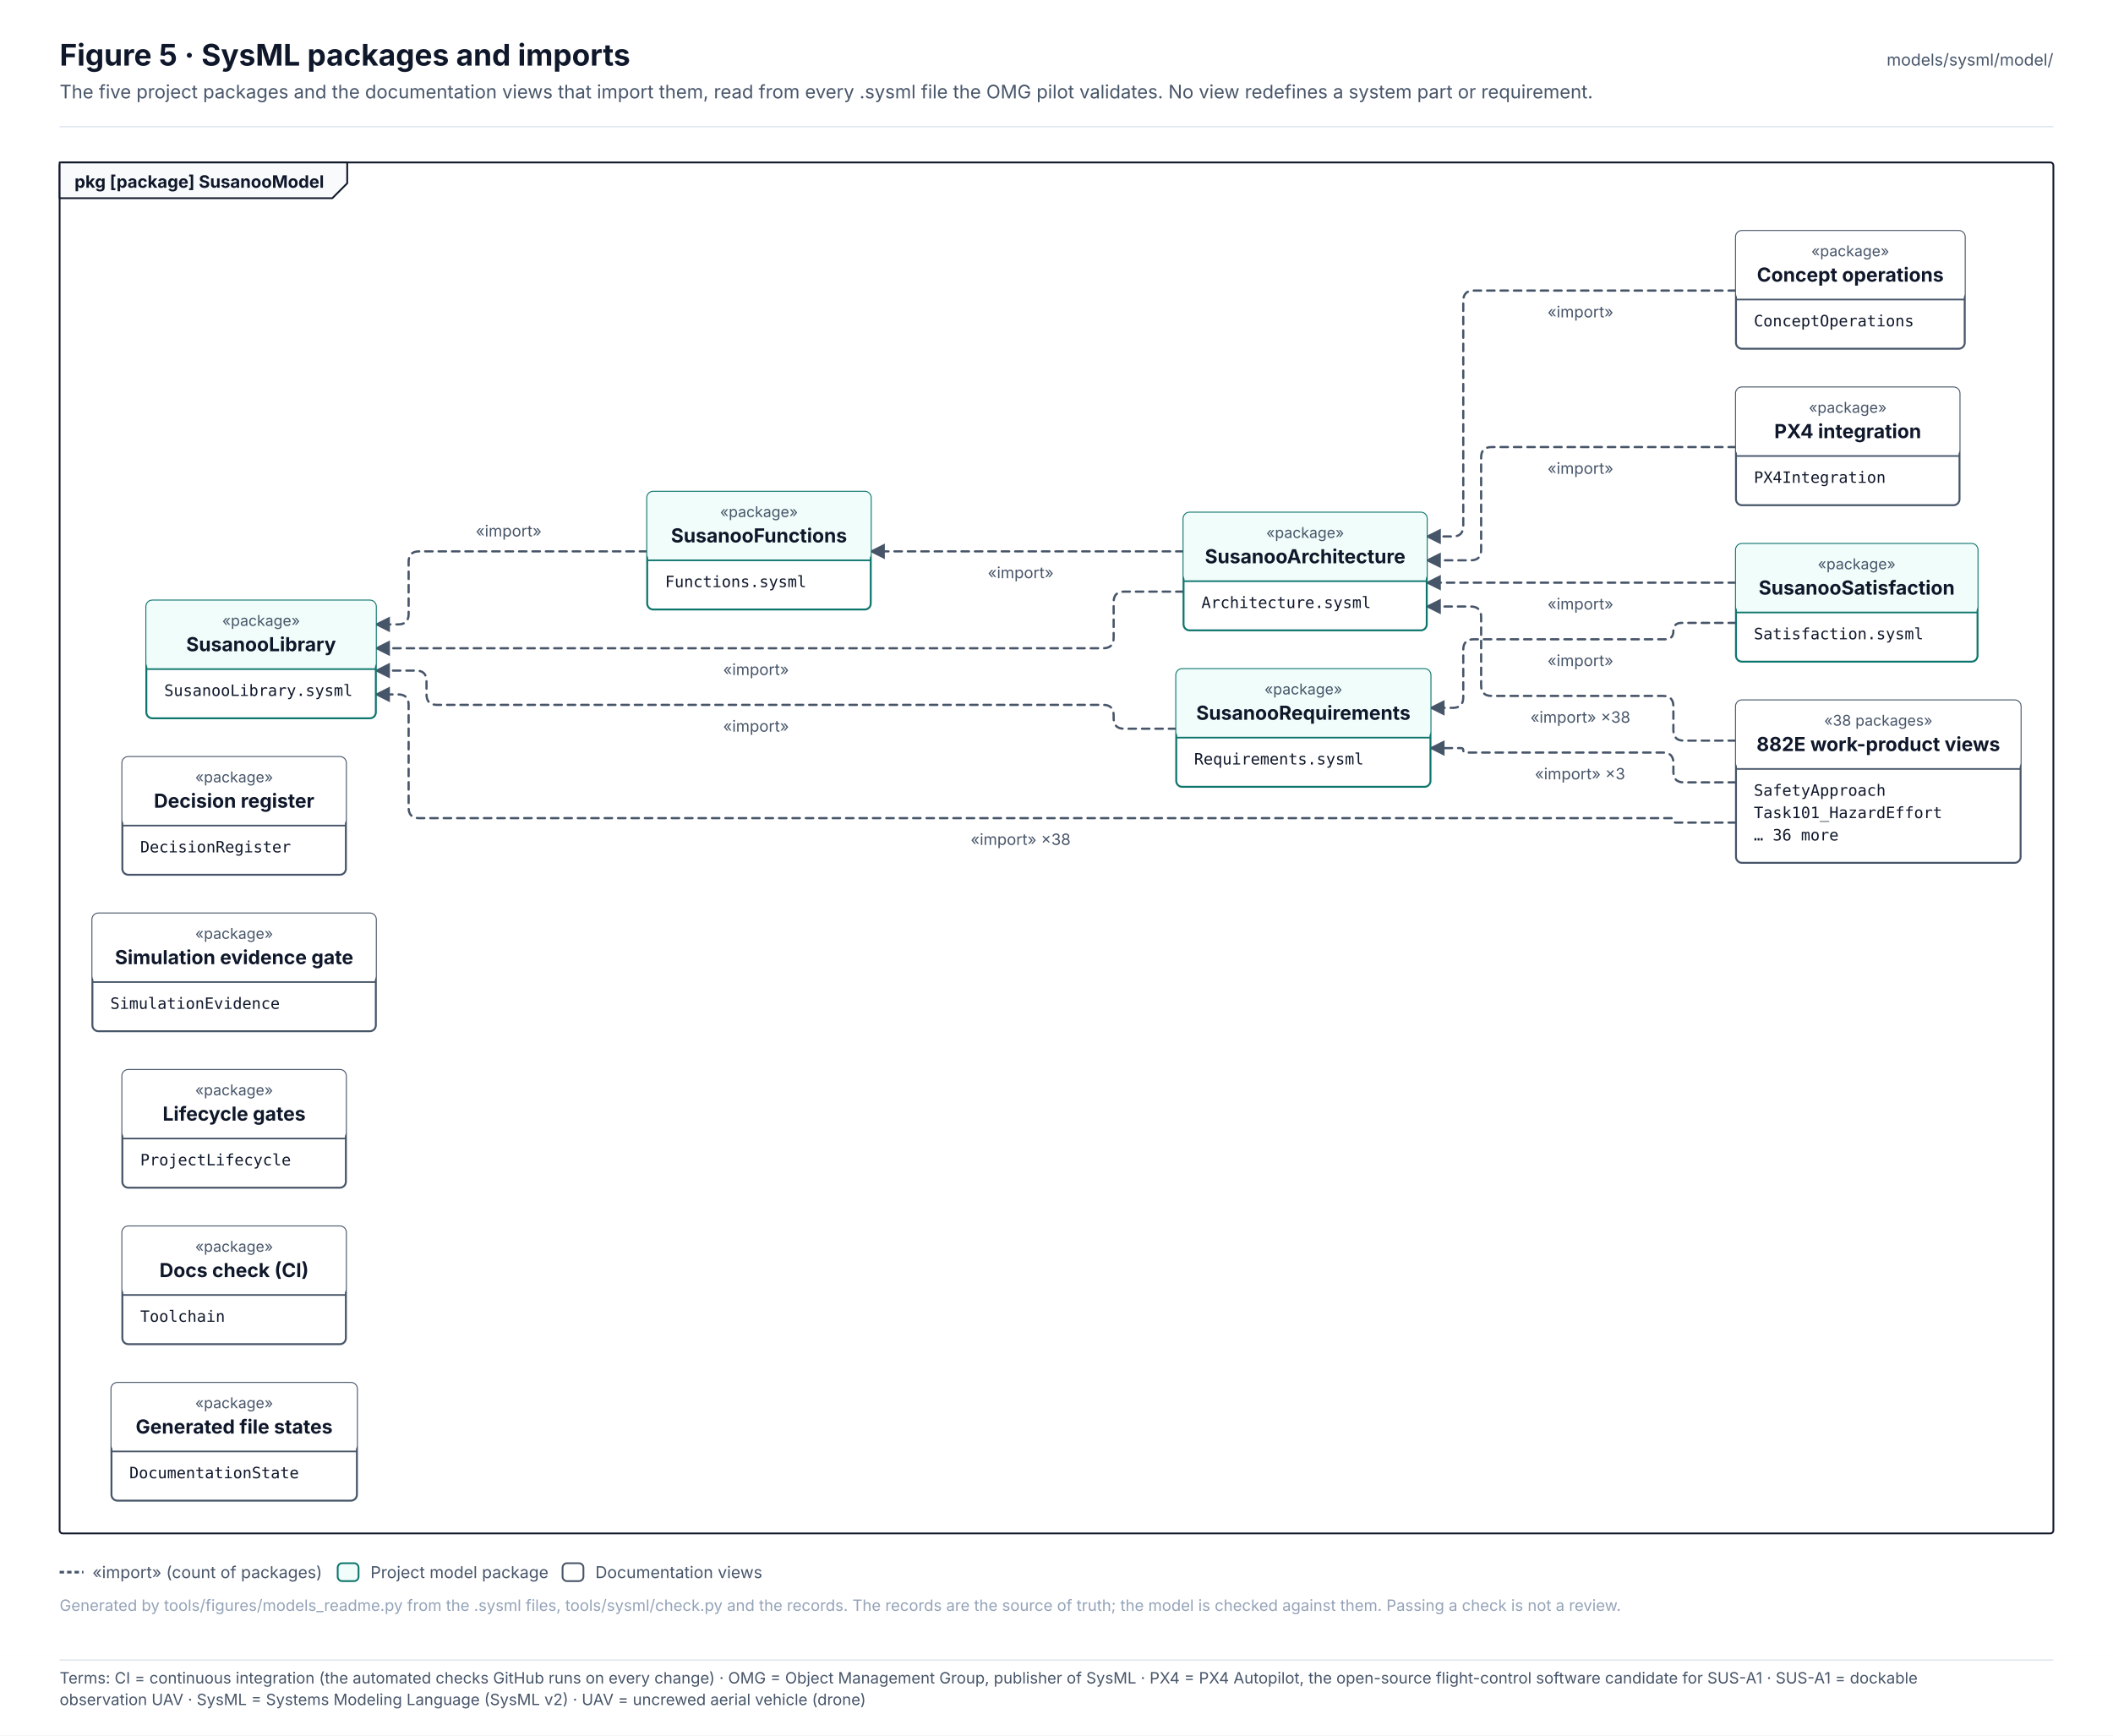
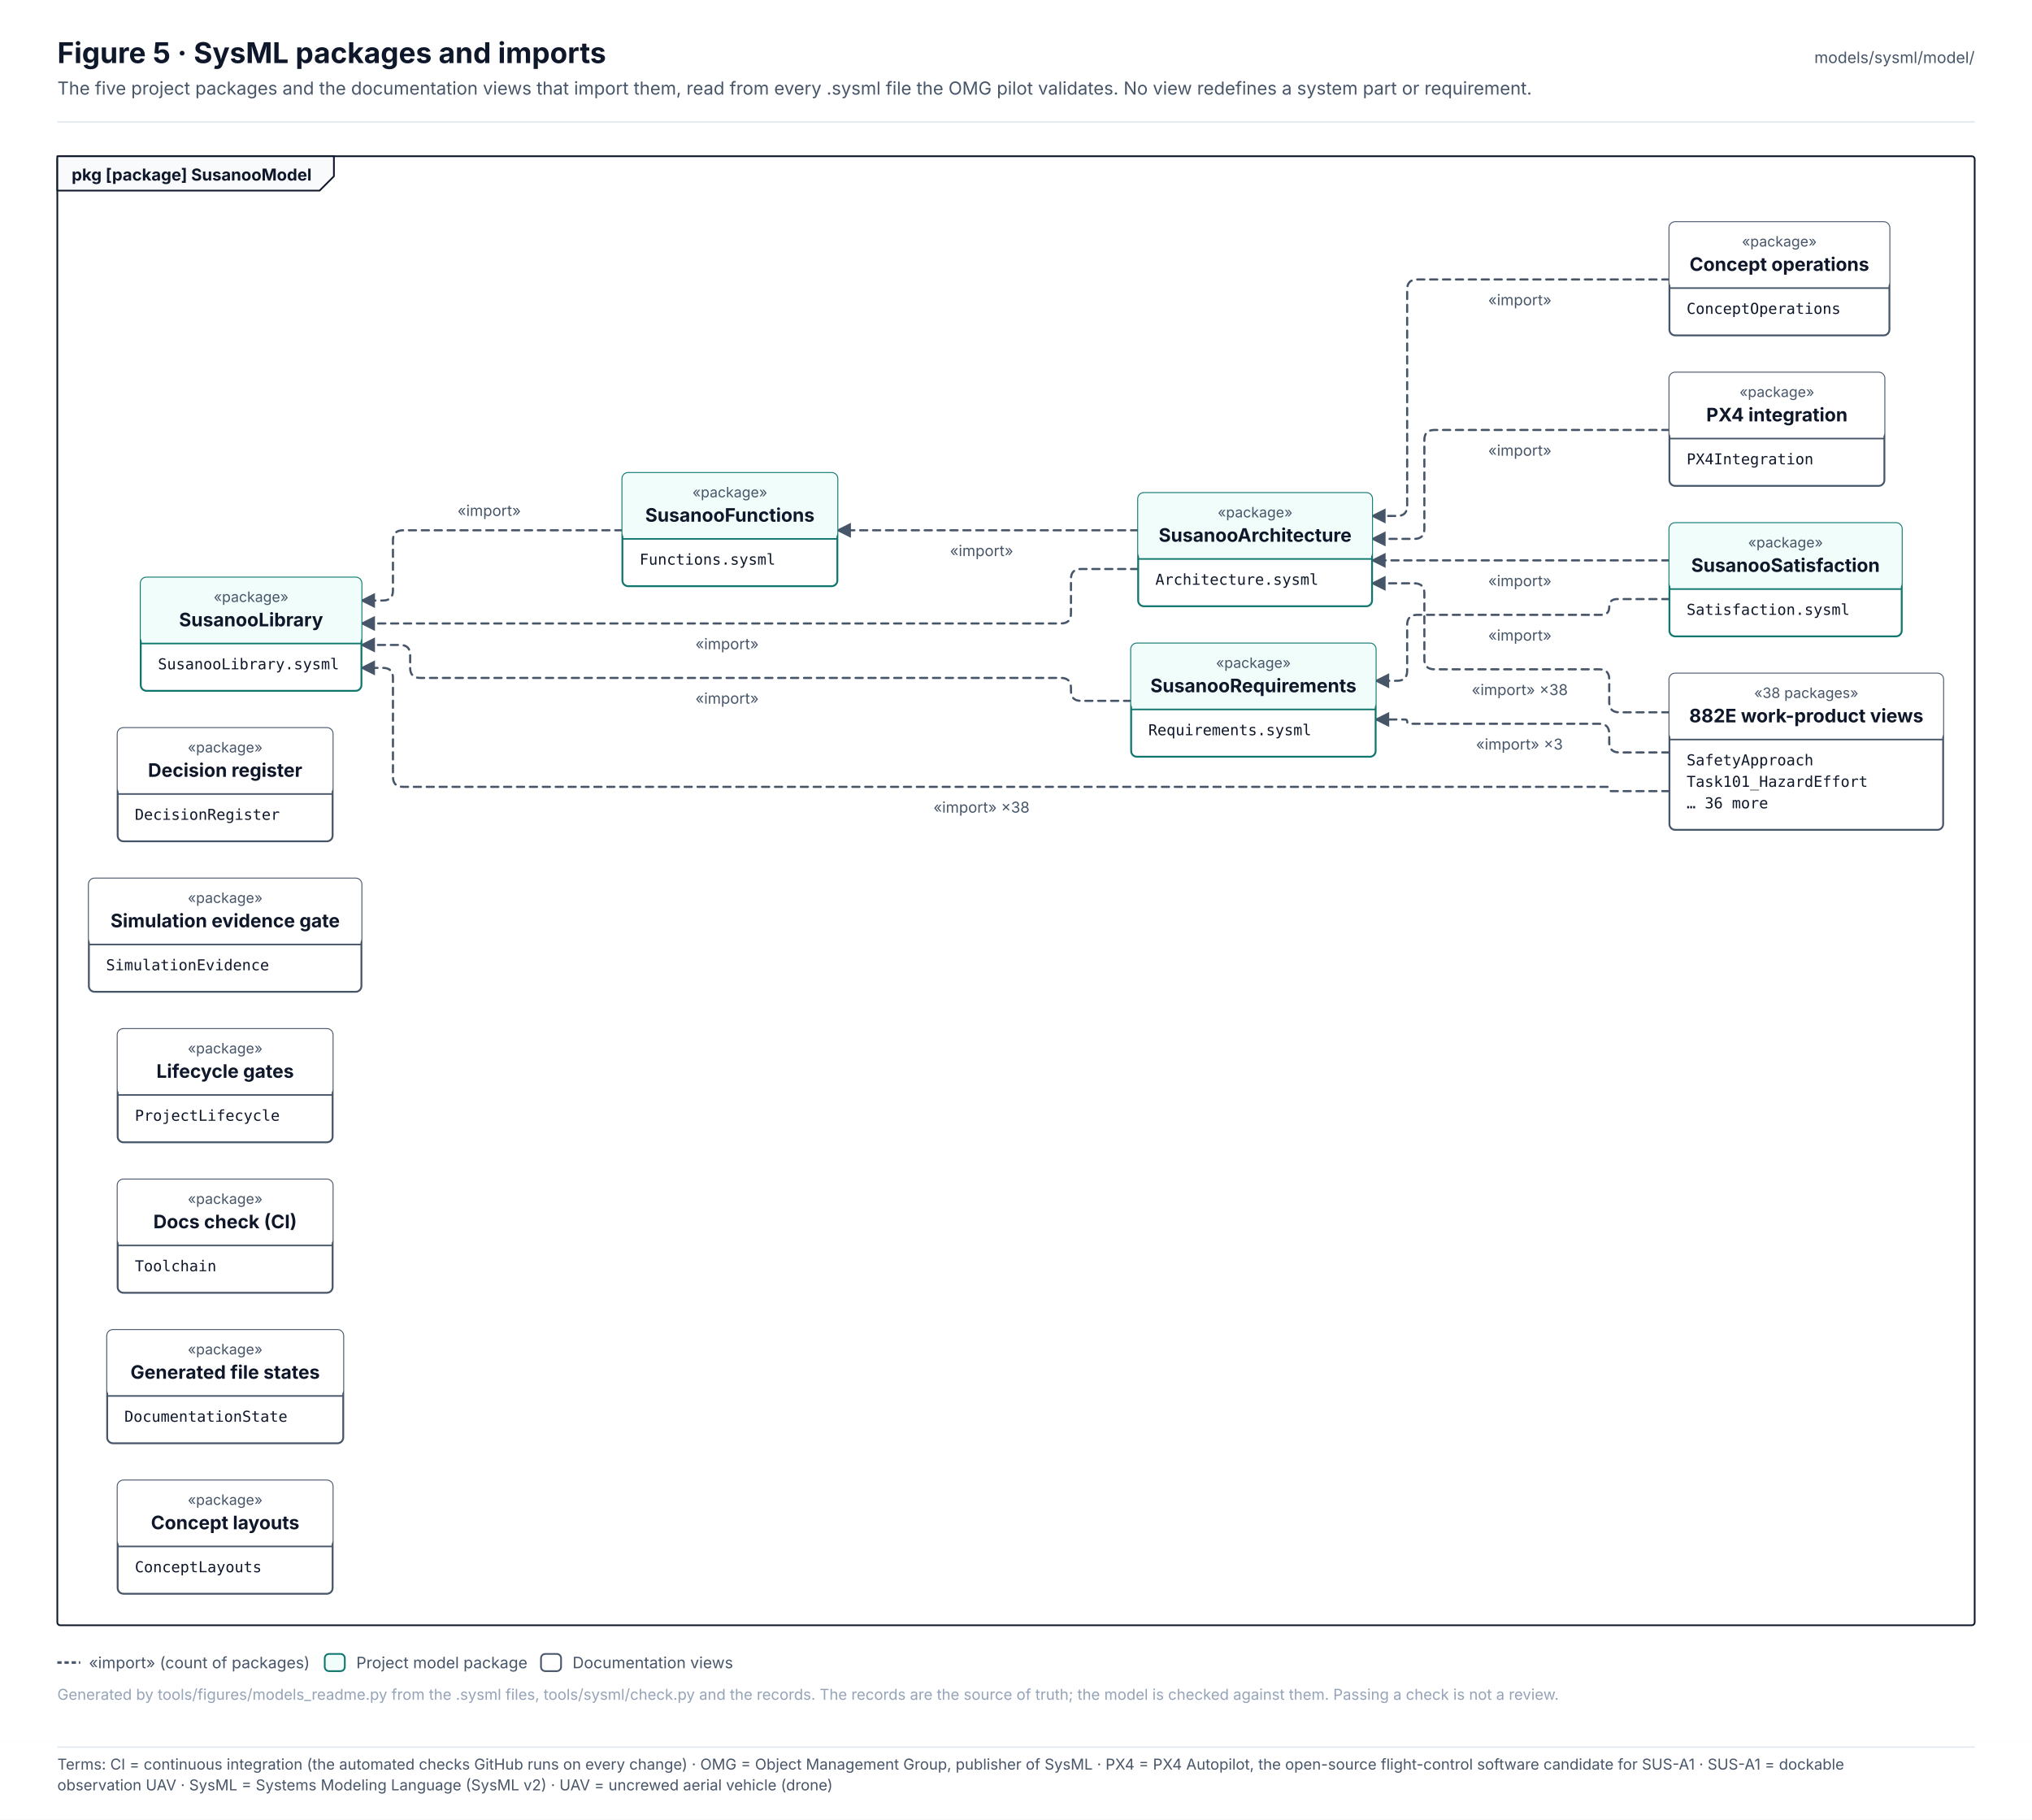
- <svg xmlns="http://www.w3.org/2000/svg" width="1417.9" height="1164.6" viewBox="0 0 1417.9 1164.6" font-family="Inter, 'Segoe UI', Helvetica, Arial, sans-serif" role="img">
+ <svg xmlns="http://www.w3.org/2000/svg" width="1417.9" height="1269.6" viewBox="0 0 1417.9 1269.6" font-family="Inter, 'Segoe UI', Helvetica, Arial, sans-serif" role="img">
  <defs>
    <pattern id="hatch" patternUnits="userSpaceOnUse" width="6" height="6" patternTransform="rotate(45)">
      <rect width="6" height="6" fill="#F1F5F9" />
      <line x1="0" y1="0" x2="0" y2="6" stroke="#E2E8F0" stroke-width="2" />
    </pattern>
    <marker id="arr-ink" viewBox="0 0 10 10" refX="9" refY="5" markerWidth="7" markerHeight="7" orient="auto-start-reverse">
      <path d="M0 0 L10 5 L0 10 z" fill="#475569" />
    </marker>
    <marker id="dia-ink" viewBox="0 0 16 10" refX="15" refY="5" markerWidth="12" markerHeight="8" orient="auto-start-reverse">
      <path d="M1 5 L8 1 L15 5 L8 9 z" fill="#475569" />
    </marker>
    <marker id="tri-ink" viewBox="0 0 12 12" refX="11" refY="6" markerWidth="10" markerHeight="10" orient="auto-start-reverse">
      <path d="M1 1 L11 6 L1 11 z" fill="#FFFFFF" stroke="#475569" stroke-width="1.2" />
    </marker>
    <marker id="arr-system" viewBox="0 0 10 10" refX="9" refY="5" markerWidth="7" markerHeight="7" orient="auto-start-reverse">
      <path d="M0 0 L10 5 L0 10 z" fill="#4F46E5" />
    </marker>
    <marker id="dia-system" viewBox="0 0 16 10" refX="15" refY="5" markerWidth="12" markerHeight="8" orient="auto-start-reverse">
      <path d="M1 5 L8 1 L15 5 L8 9 z" fill="#4F46E5" />
    </marker>
    <marker id="tri-system" viewBox="0 0 12 12" refX="11" refY="6" markerWidth="10" markerHeight="10" orient="auto-start-reverse">
      <path d="M1 1 L11 6 L1 11 z" fill="#FFFFFF" stroke="#4F46E5" stroke-width="1.2" />
    </marker>
    <marker id="arr-software" viewBox="0 0 10 10" refX="9" refY="5" markerWidth="7" markerHeight="7" orient="auto-start-reverse">
      <path d="M0 0 L10 5 L0 10 z" fill="#0F766E" />
    </marker>
    <marker id="dia-software" viewBox="0 0 16 10" refX="15" refY="5" markerWidth="12" markerHeight="8" orient="auto-start-reverse">
      <path d="M1 5 L8 1 L15 5 L8 9 z" fill="#0F766E" />
    </marker>
    <marker id="tri-software" viewBox="0 0 12 12" refX="11" refY="6" markerWidth="10" markerHeight="10" orient="auto-start-reverse">
      <path d="M1 1 L11 6 L1 11 z" fill="#FFFFFF" stroke="#0F766E" stroke-width="1.2" />
    </marker>
    <marker id="arr-safety" viewBox="0 0 10 10" refX="9" refY="5" markerWidth="7" markerHeight="7" orient="auto-start-reverse">
      <path d="M0 0 L10 5 L0 10 z" fill="#C2410C" />
    </marker>
    <marker id="dia-safety" viewBox="0 0 16 10" refX="15" refY="5" markerWidth="12" markerHeight="8" orient="auto-start-reverse">
      <path d="M1 5 L8 1 L15 5 L8 9 z" fill="#C2410C" />
    </marker>
    <marker id="tri-safety" viewBox="0 0 12 12" refX="11" refY="6" markerWidth="10" markerHeight="10" orient="auto-start-reverse">
      <path d="M1 1 L11 6 L1 11 z" fill="#FFFFFF" stroke="#C2410C" stroke-width="1.2" />
    </marker>
    <marker id="arr-interface" viewBox="0 0 10 10" refX="9" refY="5" markerWidth="7" markerHeight="7" orient="auto-start-reverse">
      <path d="M0 0 L10 5 L0 10 z" fill="#7C3AED" />
    </marker>
    <marker id="dia-interface" viewBox="0 0 16 10" refX="15" refY="5" markerWidth="12" markerHeight="8" orient="auto-start-reverse">
      <path d="M1 5 L8 1 L15 5 L8 9 z" fill="#7C3AED" />
    </marker>
    <marker id="tri-interface" viewBox="0 0 12 12" refX="11" refY="6" markerWidth="10" markerHeight="10" orient="auto-start-reverse">
      <path d="M1 1 L11 6 L1 11 z" fill="#FFFFFF" stroke="#7C3AED" stroke-width="1.2" />
    </marker>
    <marker id="arr-external" viewBox="0 0 10 10" refX="9" refY="5" markerWidth="7" markerHeight="7" orient="auto-start-reverse">
      <path d="M0 0 L10 5 L0 10 z" fill="#64748B" />
    </marker>
    <marker id="dia-external" viewBox="0 0 16 10" refX="15" refY="5" markerWidth="12" markerHeight="8" orient="auto-start-reverse">
      <path d="M1 5 L8 1 L15 5 L8 9 z" fill="#64748B" />
    </marker>
    <marker id="tri-external" viewBox="0 0 12 12" refX="11" refY="6" markerWidth="10" markerHeight="10" orient="auto-start-reverse">
      <path d="M1 1 L11 6 L1 11 z" fill="#FFFFFF" stroke="#64748B" stroke-width="1.2" />
    </marker>
    <marker id="arr-work" viewBox="0 0 10 10" refX="9" refY="5" markerWidth="7" markerHeight="7" orient="auto-start-reverse">
      <path d="M0 0 L10 5 L0 10 z" fill="#475569" />
    </marker>
    <marker id="dia-work" viewBox="0 0 16 10" refX="15" refY="5" markerWidth="12" markerHeight="8" orient="auto-start-reverse">
      <path d="M1 5 L8 1 L15 5 L8 9 z" fill="#475569" />
    </marker>
    <marker id="tri-work" viewBox="0 0 12 12" refX="11" refY="6" markerWidth="10" markerHeight="10" orient="auto-start-reverse">
      <path d="M1 1 L11 6 L1 11 z" fill="#FFFFFF" stroke="#475569" stroke-width="1.2" />
    </marker>
    <marker id="arr-muted" viewBox="0 0 10 10" refX="9" refY="5" markerWidth="7" markerHeight="7" orient="auto-start-reverse">
      <path d="M0 0 L10 5 L0 10 z" fill="#94A3B8" />
    </marker>
    <marker id="dia-muted" viewBox="0 0 16 10" refX="15" refY="5" markerWidth="12" markerHeight="8" orient="auto-start-reverse">
      <path d="M1 5 L8 1 L15 5 L8 9 z" fill="#94A3B8" />
    </marker>
    <marker id="tri-muted" viewBox="0 0 12 12" refX="11" refY="6" markerWidth="10" markerHeight="10" orient="auto-start-reverse">
      <path d="M1 1 L11 6 L1 11 z" fill="#FFFFFF" stroke="#94A3B8" stroke-width="1.2" />
    </marker>
    <marker id="arr-current" viewBox="0 0 10 10" refX="9" refY="5" markerWidth="7" markerHeight="7" orient="auto-start-reverse">
      <path d="M0 0 L10 5 L0 10 z" fill="#0F172A" />
    </marker>
    <marker id="dia-current" viewBox="0 0 16 10" refX="15" refY="5" markerWidth="12" markerHeight="8" orient="auto-start-reverse">
      <path d="M1 5 L8 1 L15 5 L8 9 z" fill="#0F172A" />
    </marker>
    <marker id="tri-current" viewBox="0 0 12 12" refX="11" refY="6" markerWidth="10" markerHeight="10" orient="auto-start-reverse">
      <path d="M1 1 L11 6 L1 11 z" fill="#FFFFFF" stroke="#0F172A" stroke-width="1.2" />
    </marker>
    <marker id="arr-ok" viewBox="0 0 10 10" refX="9" refY="5" markerWidth="7" markerHeight="7" orient="auto-start-reverse">
      <path d="M0 0 L10 5 L0 10 z" fill="#2E9E6A" />
    </marker>
    <marker id="dia-ok" viewBox="0 0 16 10" refX="15" refY="5" markerWidth="12" markerHeight="8" orient="auto-start-reverse">
      <path d="M1 5 L8 1 L15 5 L8 9 z" fill="#2E9E6A" />
    </marker>
    <marker id="tri-ok" viewBox="0 0 12 12" refX="11" refY="6" markerWidth="10" markerHeight="10" orient="auto-start-reverse">
      <path d="M1 1 L11 6 L1 11 z" fill="#FFFFFF" stroke="#2E9E6A" stroke-width="1.2" />
    </marker>
    <marker id="arr-amber" viewBox="0 0 10 10" refX="9" refY="5" markerWidth="7" markerHeight="7" orient="auto-start-reverse">
      <path d="M0 0 L10 5 L0 10 z" fill="#D97706" />
    </marker>
    <marker id="dia-amber" viewBox="0 0 16 10" refX="15" refY="5" markerWidth="12" markerHeight="8" orient="auto-start-reverse">
      <path d="M1 5 L8 1 L15 5 L8 9 z" fill="#D97706" />
    </marker>
    <marker id="tri-amber" viewBox="0 0 12 12" refX="11" refY="6" markerWidth="10" markerHeight="10" orient="auto-start-reverse">
      <path d="M1 1 L11 6 L1 11 z" fill="#FFFFFF" stroke="#D97706" stroke-width="1.2" />
    </marker>
    <marker id="arr-red" viewBox="0 0 10 10" refX="9" refY="5" markerWidth="7" markerHeight="7" orient="auto-start-reverse">
      <path d="M0 0 L10 5 L0 10 z" fill="#D2553F" />
    </marker>
    <marker id="dia-red" viewBox="0 0 16 10" refX="15" refY="5" markerWidth="12" markerHeight="8" orient="auto-start-reverse">
      <path d="M1 5 L8 1 L15 5 L8 9 z" fill="#D2553F" />
    </marker>
    <marker id="tri-red" viewBox="0 0 12 12" refX="11" refY="6" markerWidth="10" markerHeight="10" orient="auto-start-reverse">
      <path d="M1 1 L11 6 L1 11 z" fill="#FFFFFF" stroke="#D2553F" stroke-width="1.2" />
    </marker>
  </defs>
-   <rect x="0" y="0" width="1417.9" height="1110" rx="0" fill="#FFFFFF" stroke="none" stroke-width="0" />
+   <rect x="0" y="0" width="1417.9" height="1215" rx="0" fill="#FFFFFF" stroke="none" stroke-width="0" />
  <text x="40" y="44" font-size="20" fill="#0F172A" font-weight="700">Figure 5 · SysML packages and imports</text>
  <text x="40" y="66" font-size="12.5" fill="#475569">The five project packages and the documentation views that import them, read from every .sysml file the OMG pilot validates. No view redefines a system part or requirement.</text>
  <text x="1377.9" y="44" font-size="11" fill="#475569" text-anchor="end">models/sysml/model/</text>
  <line x1="40" y1="85" x2="1377.9" y2="85" stroke="#E2E8F0" stroke-width="1" />
-   <rect x="40" y="109" width="1337.9" height="920" rx="2" fill="none" stroke="#0F172A" stroke-width="1.2" />
+   <rect x="40" y="109" width="1337.9" height="1025" rx="2" fill="none" stroke="#0F172A" stroke-width="1.2" />
  <path d="M40 109 L233 109 L233 123 L223 133 L40 133 Z" stroke="#0F172A" stroke-width="1.2" fill="#F8FAFC" stroke-linejoin="round" stroke-linecap="round" />
  <text x="50" y="126" font-size="11.5" fill="#0F172A" font-weight="700">pkg [package] SusanooModel</text>
  <g transform="translate(56 149)">
    <path d="M378.3 221 L225.2 221 Q218.2 221 218.2 228 L218.2 263 Q218.2 270 211.2 270 L196.2 270" stroke="#475569" stroke-width="1.5" fill="none" stroke-dasharray="5 4" stroke-linejoin="round" stroke-linecap="round" marker-end="url(#arr-ink)" />
    <path d="M738.2 221 L528.3 221" stroke="#475569" stroke-width="1.5" fill="none" stroke-dasharray="5 4" stroke-linejoin="round" stroke-linecap="round" marker-end="url(#arr-ink)" />
    <path d="M738.2 248 L698.3 248 Q691.3 248 691.3 255 L691.3 279 Q691.3 286 684.3 286 L196.2 286" stroke="#475569" stroke-width="1.5" fill="none" stroke-dasharray="5 4" stroke-linejoin="round" stroke-linecap="round" marker-end="url(#arr-ink)" />
    <path d="M733.3 340 L698.3 340 Q691.3 340 691.3 333 L691.3 331 Q691.3 324 684.3 324 L237.2 324 Q230.2 324 230.2 317 L230.2 308 Q230.2 301 223.2 301 L196.2 301" stroke="#475569" stroke-width="1.5" fill="none" stroke-dasharray="5 4" stroke-linejoin="round" stroke-linecap="round" marker-end="url(#arr-ink)" />
    <path d="M1108.9 242 L901.4 242" stroke="#475569" stroke-width="1.5" fill="none" stroke-dasharray="5 4" stroke-linejoin="round" stroke-linecap="round" marker-end="url(#arr-ink)" />
    <path d="M1108.9 269 L1072.4 269 Q1066.9 269 1066.9 274.5 L1066.9 274.5 Q1066.9 280 1061.4 280 L932.9 280 Q925.9 280 925.9 287 L925.9 319 Q925.9 326 918.9 326 L903.9 326" stroke="#475569" stroke-width="1.5" fill="none" stroke-dasharray="5 4" stroke-linejoin="round" stroke-linecap="round" marker-end="url(#arr-ink)" />
    <path d="M1108.9 46 L932.9 46 Q925.9 46 925.9 53 L925.9 204 Q925.9 211 918.9 211 L901.4 211" stroke="#475569" stroke-width="1.5" fill="none" stroke-dasharray="5 4" stroke-linejoin="round" stroke-linecap="round" marker-end="url(#arr-ink)" />
    <path d="M1108.9 151 L944.9 151 Q937.9 151 937.9 158 L937.9 220 Q937.9 227 930.9 227 L901.4 227" stroke="#475569" stroke-width="1.5" fill="none" stroke-dasharray="5 4" stroke-linejoin="round" stroke-linecap="round" marker-end="url(#arr-ink)" />
    <path d="M1108.9 348 L1073.9 348 Q1066.9 348 1066.9 341 L1066.9 325 Q1066.9 318 1059.9 318 L944.9 318 Q937.9 318 937.9 311 L937.9 265 Q937.9 258 930.9 258 L901.4 258" stroke="#475569" stroke-width="1.5" fill="none" stroke-dasharray="5 4" stroke-linejoin="round" stroke-linecap="round" marker-end="url(#arr-ink)" />
    <path d="M1108.9 403 L1068.4 403 Q1066.9 403 1066.9 401.5 L1066.9 401.5 Q1066.9 400 1065.4 400 L225.2 400 Q218.2 400 218.2 393 L218.2 324 Q218.2 317 211.2 317 L196.2 317" stroke="#475569" stroke-width="1.5" fill="none" stroke-dasharray="5 4" stroke-linejoin="round" stroke-linecap="round" marker-end="url(#arr-ink)" />
    <path d="M1108.9 376 L1073.9 376 Q1066.9 376 1066.9 369 L1066.9 363 Q1066.9 356 1059.9 356 L927.4 356 Q925.9 356 925.9 354.5 L925.9 354.5 Q925.9 353 924.4 353 L903.9 353" stroke="#475569" stroke-width="1.5" fill="none" stroke-dasharray="5 4" stroke-linejoin="round" stroke-linecap="round" marker-end="url(#arr-ink)" />
    <rect x="42.2" y="254" width="154" height="79" rx="4" fill="#FFFFFF" stroke="#0F766E" stroke-width="1.3" />
    <rect x="42.2" y="254" width="154" height="46" rx="4" fill="#F0FDFA" stroke="none" stroke-width="0" />
    <line x1="42.2" y1="300" x2="196.2" y2="300" stroke="#0F766E" stroke-width="1.1" />
    <text x="119.2" y="271" font-size="10" fill="#475569" text-anchor="middle">«package»</text>
    <text x="119.2" y="288" font-size="13" fill="#0F172A" font-weight="700" text-anchor="middle">SusanooLibrary</text>
    <text x="54.2" y="318" font-size="10.5" fill="#0F172A" font-family="'JetBrains Mono', 'SFMono-Regular', Menlo, Consolas, monospace">SusanooLibrary.sysml</text>
    <rect x="378.3" y="181" width="150" height="79" rx="4" fill="#FFFFFF" stroke="#0F766E" stroke-width="1.3" />
    <rect x="378.3" y="181" width="150" height="46" rx="4" fill="#F0FDFA" stroke="none" stroke-width="0" />
    <line x1="378.3" y1="227" x2="528.3" y2="227" stroke="#0F766E" stroke-width="1.1" />
    <text x="453.3" y="198" font-size="10" fill="#475569" text-anchor="middle">«package»</text>
    <text x="453.3" y="215" font-size="13" fill="#0F172A" font-weight="700" text-anchor="middle">SusanooFunctions</text>
    <text x="390.3" y="245" font-size="10.5" fill="#0F172A" font-family="'JetBrains Mono', 'SFMono-Regular', Menlo, Consolas, monospace">Functions.sysml</text>
    <rect x="738.2" y="195" width="163.2" height="79" rx="4" fill="#FFFFFF" stroke="#0F766E" stroke-width="1.3" />
    <rect x="738.2" y="195" width="163.2" height="46" rx="4" fill="#F0FDFA" stroke="none" stroke-width="0" />
    <line x1="738.2" y1="241" x2="901.4" y2="241" stroke="#0F766E" stroke-width="1.1" />
    <text x="819.8" y="212" font-size="10" fill="#475569" text-anchor="middle">«package»</text>
    <text x="819.8" y="229" font-size="13" fill="#0F172A" font-weight="700" text-anchor="middle">SusanooArchitecture</text>
    <text x="750.2" y="259" font-size="10.5" fill="#0F172A" font-family="'JetBrains Mono', 'SFMono-Regular', Menlo, Consolas, monospace">Architecture.sysml</text>
    <rect x="733.3" y="300" width="170.6" height="79" rx="4" fill="#FFFFFF" stroke="#0F766E" stroke-width="1.3" />
    <rect x="733.3" y="300" width="170.6" height="46" rx="4" fill="#F0FDFA" stroke="none" stroke-width="0" />
    <line x1="733.3" y1="346" x2="903.9" y2="346" stroke="#0F766E" stroke-width="1.1" />
    <text x="818.6" y="317" font-size="10" fill="#475569" text-anchor="middle">«package»</text>
    <text x="818.6" y="334" font-size="13" fill="#0F172A" font-weight="700" text-anchor="middle">SusanooRequirements</text>
    <text x="745.3" y="364" font-size="10.5" fill="#0F172A" font-family="'JetBrains Mono', 'SFMono-Regular', Menlo, Consolas, monospace">Requirements.sysml</text>
    <rect x="1108.9" y="216" width="162.1" height="79" rx="4" fill="#FFFFFF" stroke="#0F766E" stroke-width="1.3" />
    <rect x="1108.9" y="216" width="162.1" height="46" rx="4" fill="#F0FDFA" stroke="none" stroke-width="0" />
    <line x1="1108.9" y1="262" x2="1271" y2="262" stroke="#0F766E" stroke-width="1.1" />
    <text x="1189.9" y="233" font-size="10" fill="#475569" text-anchor="middle">«package»</text>
    <text x="1189.9" y="250" font-size="13" fill="#0F172A" font-weight="700" text-anchor="middle">SusanooSatisfaction</text>
    <text x="1120.9" y="280" font-size="10.5" fill="#0F172A" font-family="'JetBrains Mono', 'SFMono-Regular', Menlo, Consolas, monospace">Satisfaction.sysml</text>
    <rect x="1108.9" y="6" width="153.5" height="79" rx="4" fill="#FFFFFF" stroke="#475569" stroke-width="1.3" />
    <rect x="1108.9" y="6" width="153.5" height="46" rx="4" fill="#FFFFFF" stroke="none" stroke-width="0" />
    <line x1="1108.9" y1="52" x2="1262.4" y2="52" stroke="#475569" stroke-width="1.1" />
    <text x="1185.6" y="23" font-size="10" fill="#475569" text-anchor="middle">«package»</text>
    <text x="1185.6" y="40" font-size="13" fill="#0F172A" font-weight="700" text-anchor="middle">Concept operations</text>
    <text x="1120.9" y="70" font-size="10.5" fill="#0F172A" font-family="'JetBrains Mono', 'SFMono-Regular', Menlo, Consolas, monospace">ConceptOperations</text>
    <rect x="1108.9" y="111" width="150" height="79" rx="4" fill="#FFFFFF" stroke="#475569" stroke-width="1.3" />
    <rect x="1108.9" y="111" width="150" height="46" rx="4" fill="#FFFFFF" stroke="none" stroke-width="0" />
    <line x1="1108.9" y1="157" x2="1258.9" y2="157" stroke="#475569" stroke-width="1.1" />
    <text x="1183.9" y="128" font-size="10" fill="#475569" text-anchor="middle">«package»</text>
    <text x="1183.9" y="145" font-size="13" fill="#0F172A" font-weight="700" text-anchor="middle">PX4 integration</text>
    <text x="1120.9" y="175" font-size="10.5" fill="#0F172A" font-family="'JetBrains Mono', 'SFMono-Regular', Menlo, Consolas, monospace">PX4Integration</text>
    <rect x="26.1" y="359" width="150" height="79" rx="4" fill="#FFFFFF" stroke="#475569" stroke-width="1.3" />
    <rect x="26.1" y="359" width="150" height="46" rx="4" fill="#FFFFFF" stroke="none" stroke-width="0" />
    <line x1="26.1" y1="405" x2="176.1" y2="405" stroke="#475569" stroke-width="1.1" />
    <text x="101.1" y="376" font-size="10" fill="#475569" text-anchor="middle">«package»</text>
    <text x="101.1" y="393" font-size="13" fill="#0F172A" font-weight="700" text-anchor="middle">Decision register</text>
    <text x="38.1" y="423" font-size="10.5" fill="#0F172A" font-family="'JetBrains Mono', 'SFMono-Regular', Menlo, Consolas, monospace">DecisionRegister</text>
    <rect x="6" y="464" width="190.2" height="79" rx="4" fill="#FFFFFF" stroke="#475569" stroke-width="1.3" />
    <rect x="6" y="464" width="190.2" height="46" rx="4" fill="#FFFFFF" stroke="none" stroke-width="0" />
    <line x1="6" y1="510" x2="196.2" y2="510" stroke="#475569" stroke-width="1.1" />
    <text x="101.1" y="481" font-size="10" fill="#475569" text-anchor="middle">«package»</text>
    <text x="101.1" y="498" font-size="13" fill="#0F172A" font-weight="700" text-anchor="middle">Simulation evidence gate</text>
    <text x="18" y="528" font-size="10.5" fill="#0F172A" font-family="'JetBrains Mono', 'SFMono-Regular', Menlo, Consolas, monospace">SimulationEvidence</text>
    <rect x="26.1" y="569" width="150" height="79" rx="4" fill="#FFFFFF" stroke="#475569" stroke-width="1.3" />
    <rect x="26.1" y="569" width="150" height="46" rx="4" fill="#FFFFFF" stroke="none" stroke-width="0" />
    <line x1="26.1" y1="615" x2="176.1" y2="615" stroke="#475569" stroke-width="1.1" />
    <text x="101.1" y="586" font-size="10" fill="#475569" text-anchor="middle">«package»</text>
    <text x="101.1" y="603" font-size="13" fill="#0F172A" font-weight="700" text-anchor="middle">Lifecycle gates</text>
    <text x="38.1" y="633" font-size="10.5" fill="#0F172A" font-family="'JetBrains Mono', 'SFMono-Regular', Menlo, Consolas, monospace">ProjectLifecycle</text>
    <rect x="26.1" y="674" width="150" height="79" rx="4" fill="#FFFFFF" stroke="#475569" stroke-width="1.3" />
    <rect x="26.1" y="674" width="150" height="46" rx="4" fill="#FFFFFF" stroke="none" stroke-width="0" />
    <line x1="26.1" y1="720" x2="176.1" y2="720" stroke="#475569" stroke-width="1.1" />
    <text x="101.1" y="691" font-size="10" fill="#475569" text-anchor="middle">«package»</text>
    <text x="101.1" y="708" font-size="13" fill="#0F172A" font-weight="700" text-anchor="middle">Docs check (CI)</text>
    <text x="38.1" y="738" font-size="10.5" fill="#0F172A" font-family="'JetBrains Mono', 'SFMono-Regular', Menlo, Consolas, monospace">Toolchain</text>
    <rect x="18.8" y="779" width="164.7" height="79" rx="4" fill="#FFFFFF" stroke="#475569" stroke-width="1.3" />
    <rect x="18.8" y="779" width="164.7" height="46" rx="4" fill="#FFFFFF" stroke="none" stroke-width="0" />
    <line x1="18.8" y1="825" x2="183.5" y2="825" stroke="#475569" stroke-width="1.1" />
    <text x="101.1" y="796" font-size="10" fill="#475569" text-anchor="middle">«package»</text>
    <text x="101.1" y="813" font-size="13" fill="#0F172A" font-weight="700" text-anchor="middle">Generated file states</text>
    <text x="30.8" y="843" font-size="10.5" fill="#0F172A" font-family="'JetBrains Mono', 'SFMono-Regular', Menlo, Consolas, monospace">DocumentationState</text>
+     <rect x="26.1" y="884" width="150" height="79" rx="4" fill="#FFFFFF" stroke="#475569" stroke-width="1.3" />
+     <rect x="26.1" y="884" width="150" height="46" rx="4" fill="#FFFFFF" stroke="none" stroke-width="0" />
+     <line x1="26.1" y1="930" x2="176.1" y2="930" stroke="#475569" stroke-width="1.1" />
+     <text x="101.1" y="901" font-size="10" fill="#475569" text-anchor="middle">«package»</text>
+     <text x="101.1" y="918" font-size="13" fill="#0F172A" font-weight="700" text-anchor="middle">Concept layouts</text>
+     <text x="38.1" y="948" font-size="10.5" fill="#0F172A" font-family="'JetBrains Mono', 'SFMono-Regular', Menlo, Consolas, monospace">ConceptLayouts</text>
    <rect x="1108.9" y="321" width="191" height="109" rx="4" fill="#FFFFFF" stroke="#475569" stroke-width="1.3" />
    <rect x="1108.9" y="321" width="191" height="46" rx="4" fill="#FFFFFF" stroke="none" stroke-width="0" />
    <line x1="1108.9" y1="367" x2="1299.9" y2="367" stroke="#475569" stroke-width="1.1" />
    <text x="1204.4" y="338" font-size="10" fill="#475569" text-anchor="middle">«38 packages»</text>
    <text x="1204.4" y="355" font-size="13" fill="#0F172A" font-weight="700" text-anchor="middle">882E work-product views</text>
    <text x="1120.9" y="385" font-size="10.5" fill="#0F172A" font-family="'JetBrains Mono', 'SFMono-Regular', Menlo, Consolas, monospace">SafetyApproach</text>
    <text x="1120.9" y="400" font-size="10.5" fill="#0F172A" font-family="'JetBrains Mono', 'SFMono-Regular', Menlo, Consolas, monospace">Task101_HazardEffort</text>
    <text x="1120.9" y="415" font-size="10.5" fill="#0F172A" font-family="'JetBrains Mono', 'SFMono-Regular', Menlo, Consolas, monospace">… 36 more</text>
    <rect x="258.2" y="198" width="58.1" height="18" rx="4" fill="#FFFFFF" stroke="none" stroke-width="0" opacity="0.92" />
    <text x="263.2" y="211" font-size="10.5" fill="#475569">«import»</text>
    <rect x="601.8" y="226" width="58.1" height="18" rx="4" fill="#FFFFFF" stroke="none" stroke-width="0" opacity="0.92" />
    <text x="606.8" y="239" font-size="10.5" fill="#475569">«import»</text>
    <rect x="424.2" y="291" width="58.1" height="18" rx="4" fill="#FFFFFF" stroke="none" stroke-width="0" opacity="0.92" />
    <text x="429.2" y="304" font-size="10.5" fill="#475569">«import»</text>
    <rect x="424.2" y="329" width="58.1" height="18" rx="4" fill="#FFFFFF" stroke="none" stroke-width="0" opacity="0.92" />
    <text x="429.2" y="342" font-size="10.5" fill="#475569">«import»</text>
    <rect x="977.4" y="247" width="58.1" height="18" rx="4" fill="#FFFFFF" stroke="none" stroke-width="0" opacity="0.92" />
    <text x="982.4" y="260" font-size="10.5" fill="#475569">«import»</text>
    <rect x="977.4" y="285" width="58.1" height="18" rx="4" fill="#FFFFFF" stroke="none" stroke-width="0" opacity="0.92" />
    <text x="982.4" y="298" font-size="10.5" fill="#475569">«import»</text>
    <rect x="977.4" y="51" width="58.1" height="18" rx="4" fill="#FFFFFF" stroke="none" stroke-width="0" opacity="0.92" />
    <text x="982.4" y="64" font-size="10.5" fill="#475569">«import»</text>
    <rect x="977.4" y="156" width="58.1" height="18" rx="4" fill="#FFFFFF" stroke="none" stroke-width="0" opacity="0.92" />
    <text x="982.4" y="169" font-size="10.5" fill="#475569">«import»</text>
    <rect x="965.9" y="323" width="81" height="18" rx="4" fill="#FFFFFF" stroke="none" stroke-width="0" opacity="0.92" />
    <text x="970.9" y="336" font-size="10.5" fill="#475569">«import» ×38</text>
    <rect x="590.3" y="405" width="81" height="18" rx="4" fill="#FFFFFF" stroke="none" stroke-width="0" opacity="0.92" />
    <text x="595.3" y="418" font-size="10.5" fill="#475569">«import» ×38</text>
    <rect x="968.9" y="361" width="75.1" height="18" rx="4" fill="#FFFFFF" stroke="none" stroke-width="0" opacity="0.92" />
    <text x="973.9" y="374" font-size="10.5" fill="#475569">«import» ×3</text>
  </g>
-   <line x1="40" y1="1055" x2="56" y2="1055" stroke="#475569" stroke-width="1.8" stroke-dasharray="3 2" />
-   <text x="62" y="1059" font-size="11" fill="#475569">«import» (count of packages)</text>
-   <rect x="226.6" y="1049" width="14" height="12" rx="3" fill="#F0FDFA" stroke="#0F766E" stroke-width="1.2" />
-   <text x="248.6" y="1059" font-size="11" fill="#475569">Project model package</text>
-   <rect x="377.5" y="1049" width="14" height="12" rx="3" fill="#FFFFFF" stroke="#475569" stroke-width="1.2" />
-   <text x="399.5" y="1059" font-size="11" fill="#475569">Documentation views</text>
-   <text x="40" y="1081" font-size="10.5" fill="#94A3B8">Generated by tools/figures/models_readme.py from the .sysml files, tools/sysml/check.py and the records. The records are the source of truth; the model is checked against them. Passing a check is not a review.</text>
-   <g class="terms" data-base-h="1110">
-     <rect x="0" y="1110" width="1417.9" height="54.6" fill="#FFFFFF" />
-     <line x1="40" y1="1114" x2="1377.9" y2="1114" stroke="#E2E8F0" stroke-width="1" />
-     <text x="40" y="1129.7" font-size="10.5" fill="#475569" font-family="Inter, 'Segoe UI', Helvetica, Arial, sans-serif">Terms: CI = continuous integration (the automated checks GitHub runs on every change) · OMG = Object Management Group, publisher of SysML · PX4 = PX4 Autopilot, the open-source flight-control software candidate for SUS-A1 · SUS-A1 = dockable</text>
-     <text x="40" y="1144.2" font-size="10.5" fill="#475569" font-family="Inter, 'Segoe UI', Helvetica, Arial, sans-serif">observation UAV · SysML = Systems Modeling Language (SysML v2) · UAV = uncrewed aerial vehicle (drone)</text>
+   <line x1="40" y1="1160" x2="56" y2="1160" stroke="#475569" stroke-width="1.8" stroke-dasharray="3 2" />
+   <text x="62" y="1164" font-size="11" fill="#475569">«import» (count of packages)</text>
+   <rect x="226.6" y="1154" width="14" height="12" rx="3" fill="#F0FDFA" stroke="#0F766E" stroke-width="1.2" />
+   <text x="248.6" y="1164" font-size="11" fill="#475569">Project model package</text>
+   <rect x="377.5" y="1154" width="14" height="12" rx="3" fill="#FFFFFF" stroke="#475569" stroke-width="1.2" />
+   <text x="399.5" y="1164" font-size="11" fill="#475569">Documentation views</text>
+   <text x="40" y="1186" font-size="10.5" fill="#94A3B8">Generated by tools/figures/models_readme.py from the .sysml files, tools/sysml/check.py and the records. The records are the source of truth; the model is checked against them. Passing a check is not a review.</text>
+   <g class="terms" data-base-h="1215">
+     <rect x="0" y="1215" width="1417.9" height="54.6" fill="#FFFFFF" />
+     <line x1="40" y1="1219" x2="1377.9" y2="1219" stroke="#E2E8F0" stroke-width="1" />
+     <text x="40" y="1234.7" font-size="10.5" fill="#475569" font-family="Inter, 'Segoe UI', Helvetica, Arial, sans-serif">Terms: CI = continuous integration (the automated checks GitHub runs on every change) · OMG = Object Management Group, publisher of SysML · PX4 = PX4 Autopilot, the open-source flight-control software candidate for SUS-A1 · SUS-A1 = dockable</text>
+     <text x="40" y="1249.2" font-size="10.5" fill="#475569" font-family="Inter, 'Segoe UI', Helvetica, Arial, sans-serif">observation UAV · SysML = Systems Modeling Language (SysML v2) · UAV = uncrewed aerial vehicle (drone)</text>
  </g>
</svg>
